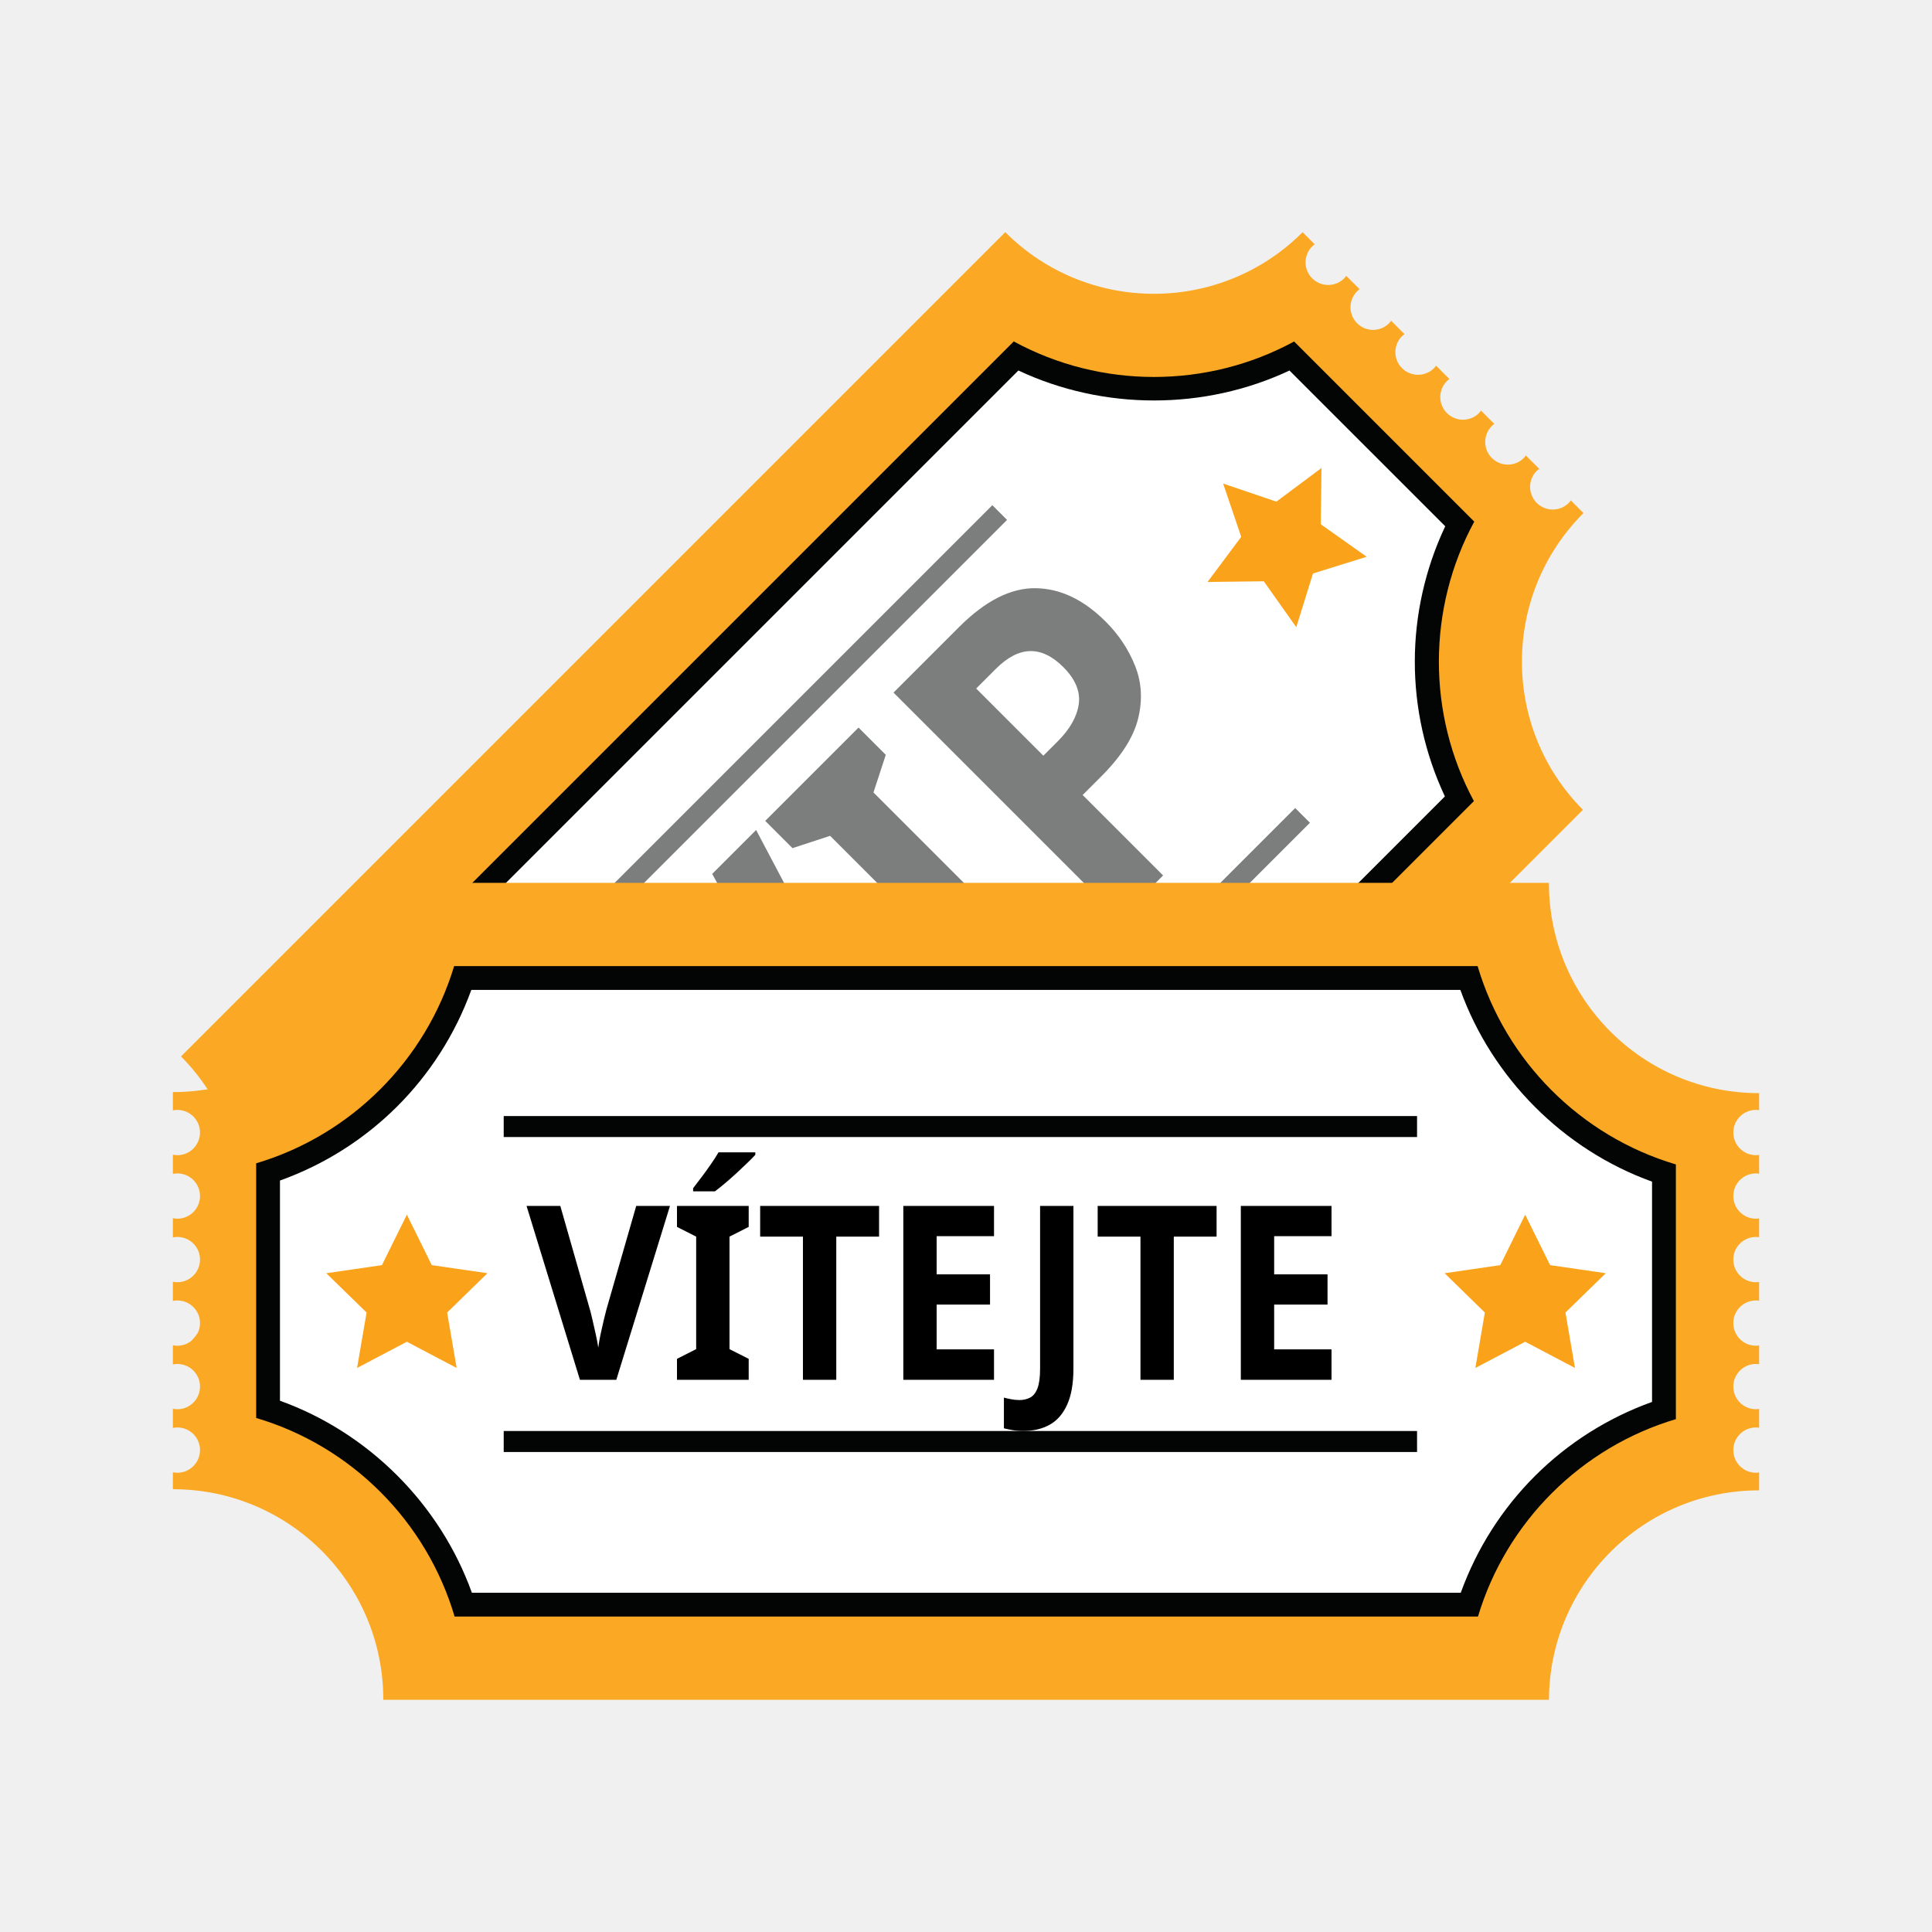
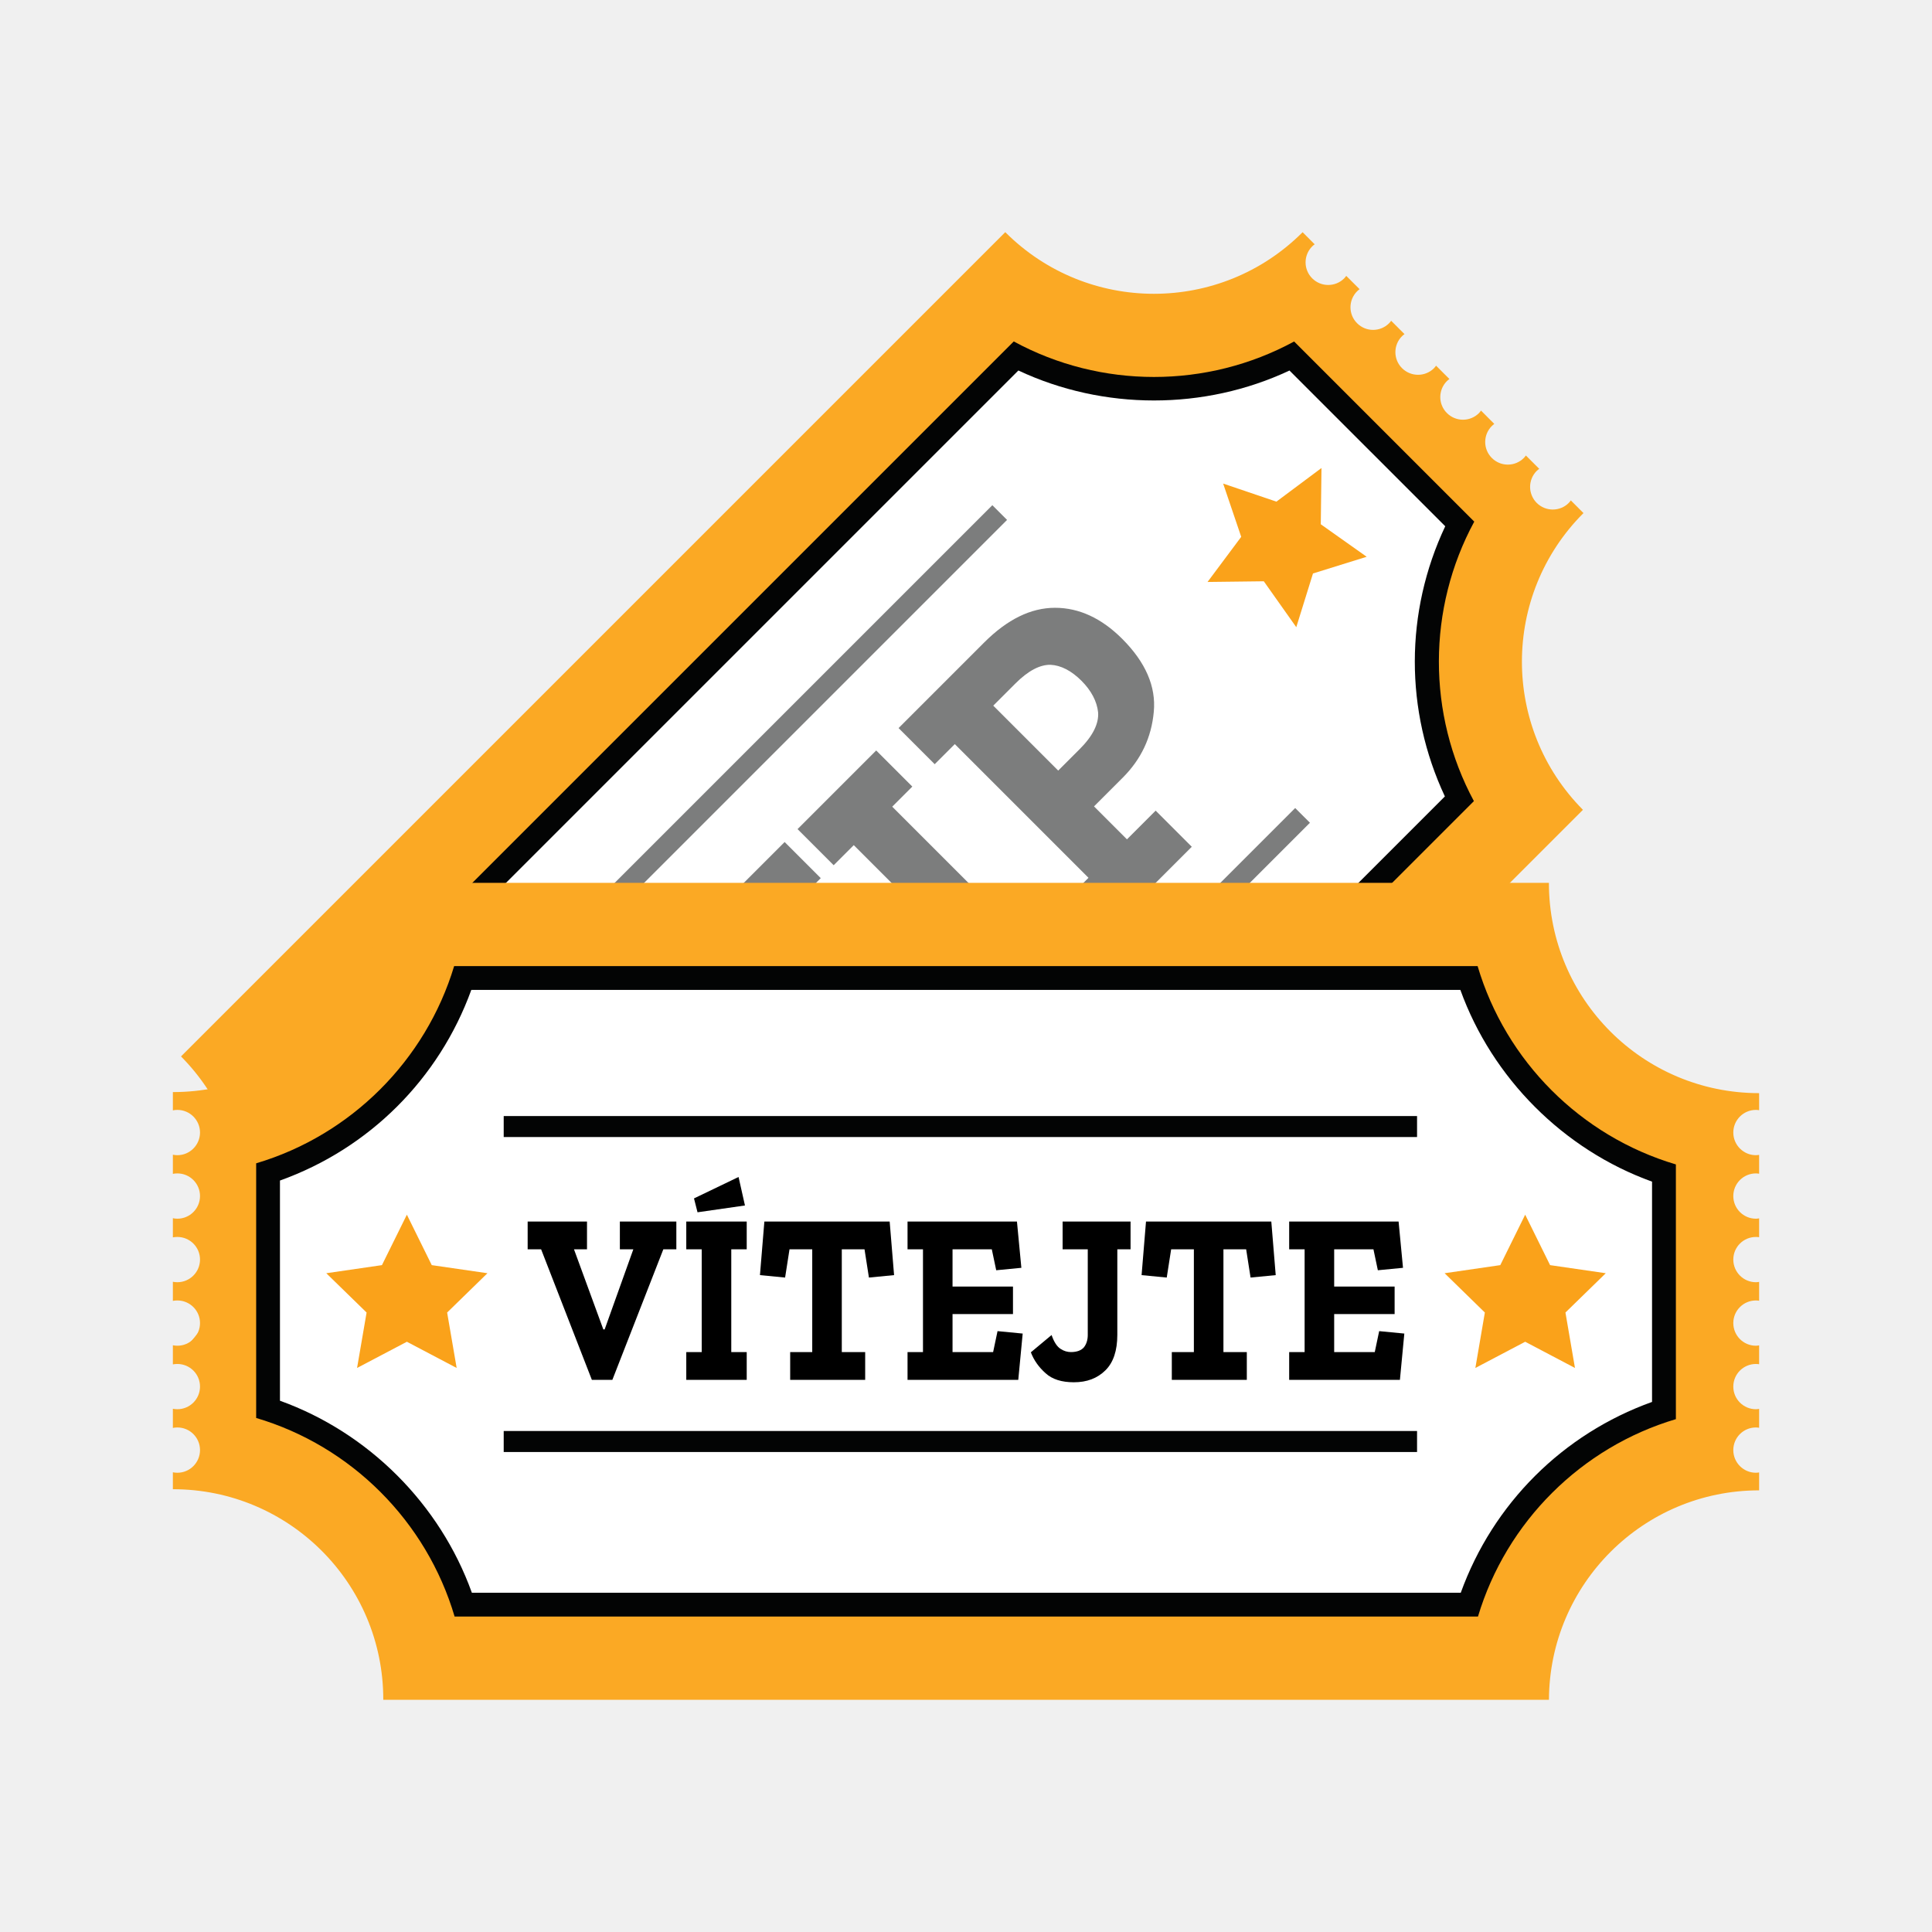
<svg xmlns="http://www.w3.org/2000/svg" width="100%" height="100%" viewBox="0 0 200 200" version="1.1" xml:space="preserve" style="fill-rule:evenodd;clip-rule:evenodd;stroke-linejoin:round;stroke-miterlimit:2;">
  <g transform="matrix(1,0,0,1,-877.727,-2929.12)">
    <g transform="matrix(1.80514,0,0,1.80514,629.376,2430.17)">
      <path d="M212.832,290.533C212.878,290.487 212.925,290.45 212.973,290.416L212.28,289.721L212.279,289.724C207.573,294.43 199.941,294.431 195.235,289.725C195.235,289.725 195.232,289.721 195.229,289.719L147.96,336.988C152.626,341.699 152.616,349.301 147.922,353.994C147.92,353.997 147.917,353.998 147.914,354.003L148.654,354.743C148.703,354.673 148.757,354.606 148.82,354.545C149.326,354.038 150.148,354.036 150.655,354.543C151.162,355.048 151.162,355.873 150.655,356.38C150.593,356.441 150.525,356.496 150.455,356.543L151.231,357.32C151.275,357.246 151.332,357.182 151.396,357.119C151.901,356.612 152.722,356.61 153.231,357.118C153.738,357.625 153.736,358.447 153.23,358.954C153.168,359.017 153.101,359.069 153.03,359.119L153.807,359.894C153.854,359.823 153.907,359.757 153.971,359.695C154.477,359.188 155.3,359.184 155.805,359.694C156.313,360.202 156.313,361.024 155.808,361.531C155.744,361.593 155.678,361.647 155.605,361.693L156.381,362.468C156.429,362.397 156.483,362.334 156.546,362.27C157.053,361.763 157.875,361.762 158.38,362.268C158.891,362.776 158.889,363.6 158.383,364.107C158.319,364.169 158.253,364.223 158.181,364.269L158.956,365.045C159.006,364.975 159.059,364.908 159.121,364.846C159.628,364.34 160.45,364.338 160.957,364.843C161.465,365.352 161.463,366.174 160.955,366.68C160.895,366.742 160.826,366.797 160.756,366.844L161.533,367.622C161.58,367.55 161.634,367.484 161.696,367.421C162.203,366.914 163.025,366.913 163.533,367.42C164.04,367.927 164.04,368.752 163.533,369.259C163.471,369.32 163.403,369.374 163.332,369.421L164.021,370.108C164.024,370.106 164.024,370.102 164.026,370.1C168.735,365.392 176.366,365.391 181.074,370.1C181.078,370.103 181.084,370.111 181.089,370.115L228.357,322.846C223.684,318.135 223.689,310.527 228.387,305.83L228.388,305.829L227.662,305.102C227.626,305.149 227.591,305.2 227.545,305.246C227.038,305.754 226.215,305.751 225.707,305.246C225.2,304.736 225.2,303.916 225.707,303.408C225.753,303.362 225.804,303.327 225.852,303.292L225.085,302.527C225.049,302.574 225.014,302.623 224.968,302.669C224.461,303.176 223.641,303.177 223.133,302.669C222.625,302.162 222.626,301.342 223.133,300.834C223.179,300.788 223.228,300.753 223.273,300.715L222.511,299.951C222.475,299.998 222.44,300.05 222.395,300.096C221.887,300.602 221.066,300.602 220.556,300.092C220.049,299.586 220.05,298.765 220.557,298.258C220.603,298.213 220.652,298.176 220.7,298.141L219.934,297.376C219.898,297.424 219.864,297.473 219.818,297.519C219.311,298.026 218.489,298.025 217.981,297.517C217.475,297.011 217.475,296.19 217.982,295.683C218.028,295.637 218.076,295.601 218.124,295.566L217.358,294.8C217.324,294.847 217.288,294.898 217.242,294.941C216.735,295.451 215.912,295.451 215.405,294.941C214.897,294.433 214.901,293.614 215.408,293.107C215.452,293.061 215.502,293.025 215.549,292.989L214.783,292.226C214.747,292.272 214.712,292.322 214.667,292.368C214.159,292.875 213.337,292.873 212.831,292.367C212.323,291.859 212.325,291.04 212.832,290.533Z" style="fill:rgb(251,169,36);fill-rule:nonzero;" />
    </g>
    <g transform="matrix(1.80514,0,0,1.80514,629.376,2430.17)">
      <path d="M180.605,363.846C175.605,361.125 169.506,361.119 164.507,363.84L154.18,353.513C156.878,348.542 156.89,342.473 154.212,337.49L195.716,295.986C200.711,298.702 206.798,298.702 211.795,295.989L222.124,306.319C219.427,311.297 219.419,317.363 222.104,322.347L180.605,363.846Z" style="fill:rgb(3,4,4);fill-rule:nonzero;" />
    </g>
    <g transform="matrix(1.80514,0,0,1.80514,629.376,2430.17)">
      <path d="M180.338,362.179C175.454,359.88 169.659,359.879 164.772,362.177L155.844,353.248C158.166,348.337 158.176,342.679 155.873,337.759L195.981,297.652C200.86,299.942 206.647,299.946 211.528,297.654L220.46,306.585C218.141,311.501 218.133,317.157 220.44,322.078L180.338,362.179Z" style="fill:white;fill-rule:nonzero;" />
    </g>
    <g transform="matrix(1.80514,0,0,1.80514,629.376,2430.17)">
      <path d="M167.528,354.639L166.57,357.721L164.708,355.087L161.479,355.127L163.409,352.542L162.375,349.486L165.429,350.523L168.016,348.593L167.974,351.819L170.609,353.682L167.528,354.639Z" style="fill:rgb(250,162,26);fill-rule:nonzero;" />
    </g>
    <g transform="matrix(1.80514,0,0,1.80514,629.376,2430.17)">
      <path d="M212.876,309.292L211.918,312.373L210.055,309.74L206.829,309.779L208.76,307.191L207.724,304.137L210.778,305.173L213.363,303.244L213.323,306.471L215.956,308.335L212.876,309.292Z" style="fill:rgb(250,162,26);fill-rule:nonzero;" />
    </g>
    <g transform="matrix(1.80514,0,0,1.80514,629.376,2430.17)">
      <path d="M195.332,306.221L164.457,337.097L163.613,336.252L194.488,305.377L195.332,306.221Z" style="fill:rgb(124,125,125);fill-rule:nonzero;" />
    </g>
    <g transform="matrix(1.80514,0,0,1.80514,629.376,2430.17)">
      <path d="M212.701,323.588L181.824,354.465L180.98,353.618L211.855,322.743L212.701,323.588Z" style="fill:rgb(124,125,125);fill-rule:nonzero;" />
    </g>
-     <g transform="matrix(0.612675,-0.612675,0.676326,0.676326,-86.5759,3509.94)">
-       <text x="1223.19px" y="439.514px" style="font-family:'ZillaSlab-Bold', 'Zilla Slab';font-weight:700;font-size:48.496px;fill:rgb(124,125,125);">VIP</text>
+     <g transform="matrix(0.612675,-0.612675,0.676326,0.676326,960.097,3057.78)">
+       <g>
+         <g transform="matrix(48.496,0,0,48.496,0,0)">
+           <path d="M0.679,-0.536L0.62,-0.536L0.389,-0L0.296,-0L0.066,-0.536L0.005,-0.536L0.005,-0.65L0.274,-0.65L0.274,-0.536L0.215,-0.536L0.348,-0.207L0.354,-0.207L0.484,-0.536L0.423,-0.536L0.423,-0.65L0.679,-0.65L0.679,-0.536Z" style="fill:rgb(124,125,125);fill-rule:nonzero;" />
+         </g>
+         <g transform="matrix(48.496,0,0,48.496,33.2198,0)">
+           <path d="M0.313,-0L0.039,-0L0.039,-0.114L0.109,-0.114L0.109,-0.536L0.039,-0.536L0.039,-0.65L0.313,-0.65L0.313,-0.536L0.243,-0.536L0.243,-0.114L0.313,-0.114L0.313,-0Z" style="fill:rgb(124,125,125);fill-rule:nonzero;" />
+         </g>
+         <g transform="matrix(48.496,0,0,48.496,50.2904,0)">
+           <path d="M0.584,-0.438C0.584,-0.364 0.56,-0.309 0.512,-0.273C0.463,-0.236 0.407,-0.218 0.343,-0.218L0.243,-0.218L0.243,-0.114L0.343,-0.114L0.343,-0L0.039,-0L0.039,-0.114L0.109,-0.114L0.109,-0.536L0.039,-0.536L0.039,-0.65L0.337,-0.65C0.418,-0.65 0.479,-0.631 0.521,-0.593C0.563,-0.555 0.584,-0.503 0.584,-0.438ZM0.44,-0.436C0.44,-0.468 0.431,-0.493 0.414,-0.51C0.396,-0.527 0.365,-0.536 0.32,-0.536L0.243,-0.536L0.243,-0.331L0.318,-0.331C0.364,-0.331 0.396,-0.341 0.414,-0.36C0.431,-0.379 0.44,-0.405 0.44,-0.436Z" style="fill:rgb(124,125,125);fill-rule:nonzero;" />
+         </g>
+       </g>
    </g>
    <g transform="matrix(1.80514,0,0,1.80514,629.376,2430.17)">
      <path d="M238.277,340.055C238.343,340.055 238.402,340.063 238.461,340.073L238.461,339.094L238.459,339.094C231.802,339.094 226.406,333.7 226.406,327.042L226.406,327.033L159.556,327.033C159.525,333.665 154.144,339.033 147.505,339.033L147.494,339.033L147.494,340.081C147.577,340.063 147.662,340.055 147.752,340.055C148.468,340.055 149.05,340.636 149.05,341.352C149.05,342.068 148.468,342.652 147.752,342.652C147.662,342.652 147.577,342.642 147.494,342.625L147.494,343.723C147.577,343.704 147.662,343.697 147.752,343.697C148.468,343.697 149.05,344.277 149.05,344.995C149.05,345.712 148.468,346.294 147.752,346.294C147.662,346.294 147.577,346.284 147.494,346.266L147.494,347.365C147.577,347.347 147.662,347.341 147.752,347.341C148.468,347.341 149.05,347.92 149.05,348.637C149.05,349.354 148.468,349.937 147.752,349.937C147.662,349.937 147.577,349.928 147.494,349.911L147.494,351.007C147.577,350.989 147.662,350.983 147.752,350.983C148.468,350.983 149.05,351.562 149.05,352.278C149.05,352.999 148.468,353.579 147.752,353.579C147.662,353.579 147.577,353.569 147.494,353.553L147.494,354.649C147.577,354.633 147.662,354.625 147.752,354.625C148.468,354.625 149.05,355.204 149.05,355.921C149.05,356.64 148.468,357.22 147.752,357.22C147.662,357.22 147.577,357.21 147.494,357.194L147.494,358.292C147.577,358.274 147.662,358.266 147.752,358.266C148.468,358.266 149.05,358.846 149.05,359.563C149.05,360.282 148.468,360.863 147.752,360.863C147.662,360.863 147.577,360.853 147.494,360.837L147.494,361.81C147.498,361.81 147.501,361.808 147.505,361.808C154.162,361.808 159.56,367.204 159.56,373.862C159.56,373.869 159.559,373.876 159.559,373.884L226.408,373.884C226.432,367.247 231.818,361.873 238.459,361.873L238.461,361.873L238.461,360.846C238.402,360.852 238.343,360.863 238.277,360.863C237.561,360.863 236.98,360.282 236.98,359.563C236.98,358.846 237.561,358.266 238.277,358.266C238.343,358.266 238.402,358.274 238.461,358.284L238.461,357.201C238.402,357.21 238.343,357.22 238.277,357.22C237.561,357.22 236.98,356.64 236.98,355.921C236.98,355.204 237.561,354.625 238.277,354.625C238.343,354.625 238.402,354.633 238.461,354.64L238.461,353.559C238.402,353.568 238.343,353.579 238.277,353.579C237.561,353.579 236.98,352.999 236.98,352.278C236.98,351.562 237.561,350.983 238.277,350.983C238.343,350.983 238.402,350.989 238.461,351L238.461,349.917C238.402,349.927 238.343,349.937 238.277,349.937C237.561,349.937 236.98,349.354 236.98,348.637C236.98,347.92 237.561,347.341 238.277,347.341C238.343,347.341 238.402,347.347 238.461,347.357L238.461,346.274C238.402,346.284 238.343,346.294 238.277,346.294C237.561,346.294 236.98,345.712 236.98,344.995C236.98,344.277 237.561,343.697 238.277,343.697C238.343,343.697 238.402,343.706 238.461,343.715L238.461,342.634C238.402,342.641 238.343,342.652 238.277,342.652C237.561,342.652 236.98,342.068 236.98,341.352C236.98,340.636 237.561,340.055 238.277,340.055Z" style="fill:rgb(251,169,36);fill-rule:nonzero;" />
    </g>
    <g transform="matrix(1.80514,0,0,1.80514,629.376,2430.17)">
      <path d="M163.65,369.109C162.038,363.649 157.729,359.333 152.27,357.721L152.27,343.118C157.693,341.508 161.991,337.227 163.623,331.809L222.317,331.809C223.931,337.262 228.236,341.565 233.687,343.182L233.687,357.789C228.26,359.401 223.963,363.685 222.338,369.109L163.65,369.109Z" style="fill:rgb(3,4,4);fill-rule:nonzero;" />
    </g>
    <g transform="matrix(1.80514,0,0,1.80514,629.376,2430.17)">
      <path d="M164.64,367.743C162.813,362.661 158.716,358.562 153.635,356.733L153.635,344.106C158.748,342.275 162.756,338.281 164.608,333.174L221.328,333.174C223.158,338.245 227.249,342.341 232.32,344.169L232.32,356.802C227.203,358.637 223.2,362.633 221.351,367.743L164.64,367.743Z" style="fill:white;fill-rule:nonzero;" />
    </g>
    <g transform="matrix(1.80514,0,0,1.80514,629.376,2430.17)">
      <path d="M160.913,353.351L158.057,354.854L158.603,351.675L156.291,349.421L159.483,348.957L160.913,346.064L162.34,348.957L165.533,349.421L163.222,351.675L163.768,354.854L160.913,353.351Z" style="fill:rgb(250,162,26);fill-rule:nonzero;" />
    </g>
    <g transform="matrix(1.80514,0,0,1.80514,629.376,2430.17)">
      <path d="M225.045,353.351L222.188,354.854L222.732,351.675L220.424,349.421L223.617,348.957L225.045,346.064L226.473,348.957L229.666,349.421L227.354,351.675L227.9,354.854L225.045,353.351Z" style="fill:rgb(250,162,26);fill-rule:nonzero;" />
    </g>
    <g transform="matrix(1.80514,0,0,1.80514,629.376,2430.17)">
-       <rect x="166.466" y="340.408" width="52.378" height="1.203" style="fill:rgb(3,4,4);fill-rule:nonzero;" />
+       <rect x="166.466" y="340.408" width="52.378" height="1.203" style="fill:rgb(3,4,4);" />
    </g>
    <g transform="matrix(1.80514,0,0,1.80514,629.376,2430.17)">
-       <rect x="166.466" y="358.469" width="52.378" height="1.205" style="fill:rgb(3,4,4);fill-rule:nonzero;" />
+       <rect x="166.466" y="358.469" width="52.378" height="1.205" style="fill:rgb(3,4,4);" />
    </g>
-     <g transform="matrix(0.470895,0,0,0.519816,400.407,2843.49)">
-       <text x="1129.4px" y="439.514px" style="font-family:'ZillaSlab-Bold', 'Zilla Slab';font-weight:700;font-size:48.496px;">VÍTEJTE</text>
+     <g transform="matrix(0.470895,0,0,0.519816,932.236,3071.96)">
+       <g>
+         <g transform="matrix(48.496,0,0,48.496,0,0)">
+           <path d="M0.679,-0.536L0.62,-0.536L0.389,-0L0.296,-0L0.066,-0.536L0.005,-0.536L0.005,-0.65L0.274,-0.65L0.274,-0.536L0.215,-0.536L0.348,-0.207L0.354,-0.207L0.484,-0.536L0.423,-0.536L0.423,-0.65L0.679,-0.65L0.679,-0.536Z" style="fill-rule:nonzero;" />
+         </g>
+         <g transform="matrix(48.496,0,0,48.496,33.2198,0)">
+           <path d="M0.305,-0.716L0.09,-0.688L0.074,-0.745L0.276,-0.833L0.305,-0.716ZM0.313,-0L0.039,-0L0.039,-0.114L0.109,-0.114L0.109,-0.536L0.039,-0.536L0.039,-0.65L0.313,-0.65L0.313,-0.536L0.243,-0.536L0.243,-0.114L0.313,-0.114L0.313,-0Z" style="fill-rule:nonzero;" />
+         </g>
+         <g transform="matrix(48.496,0,0,48.496,50.2904,0)">
+           <path d="M0.629,-0.43L0.515,-0.42L0.495,-0.536L0.392,-0.536L0.392,-0.114L0.498,-0.114L0.498,-0L0.158,-0L0.158,-0.114L0.258,-0.114L0.258,-0.536L0.155,-0.536L0.135,-0.42L0.021,-0.43L0.041,-0.65L0.609,-0.65L0.629,-0.43Z" style="fill-rule:nonzero;" />
+         </g>
+         <g transform="matrix(48.496,0,0,48.496,81.8612,0)">
+           <path d="M0.541,-0L0.039,-0L0.039,-0.114L0.109,-0.114L0.109,-0.536L0.039,-0.536L0.039,-0.65L0.535,-0.65L0.555,-0.46L0.441,-0.45L0.421,-0.536L0.243,-0.536L0.243,-0.383L0.517,-0.383L0.517,-0.27L0.243,-0.27L0.243,-0.114L0.427,-0.114L0.447,-0.2L0.561,-0.19L0.541,-0Z" style="fill-rule:nonzero;" />
+         </g>
+         <g transform="matrix(48.496,0,0,48.496,110.619,0)">
+           <path d="M0.457,-0.536L0.397,-0.536L0.397,-0.185C0.397,-0.12 0.379,-0.071 0.343,-0.039C0.306,-0.006 0.259,0.01 0.2,0.01C0.145,0.01 0.102,-0.002 0.072,-0.027C0.041,-0.052 0.019,-0.08 0.005,-0.113L0.099,-0.184C0.11,-0.155 0.124,-0.136 0.14,-0.127C0.155,-0.118 0.171,-0.114 0.187,-0.114C0.214,-0.114 0.234,-0.121 0.246,-0.134C0.257,-0.147 0.263,-0.164 0.263,-0.184L0.263,-0.536L0.149,-0.536L0.149,-0.65L0.457,-0.65L0.457,-0.536Z" style="fill-rule:nonzero;" />
+         </g>
+         <g transform="matrix(48.496,0,0,48.496,134.188,0)">
+           <path d="M0.629,-0.43L0.515,-0.42L0.495,-0.536L0.392,-0.536L0.392,-0.114L0.498,-0.114L0.498,-0L0.158,-0L0.158,-0.114L0.258,-0.114L0.258,-0.536L0.155,-0.536L0.135,-0.42L0.021,-0.43L0.041,-0.65L0.609,-0.65L0.629,-0.43Z" style="fill-rule:nonzero;" />
+         </g>
+         <g transform="matrix(48.496,0,0,48.496,165.759,0)">
+           <path d="M0.541,-0L0.039,-0L0.039,-0.114L0.109,-0.114L0.109,-0.536L0.039,-0.536L0.039,-0.65L0.535,-0.65L0.555,-0.46L0.441,-0.45L0.421,-0.536L0.243,-0.536L0.243,-0.383L0.517,-0.383L0.517,-0.27L0.243,-0.27L0.243,-0.114L0.427,-0.114L0.447,-0.2L0.561,-0.19L0.541,-0Z" style="fill-rule:nonzero;" />
+         </g>
+       </g>
    </g>
  </g>
</svg>
